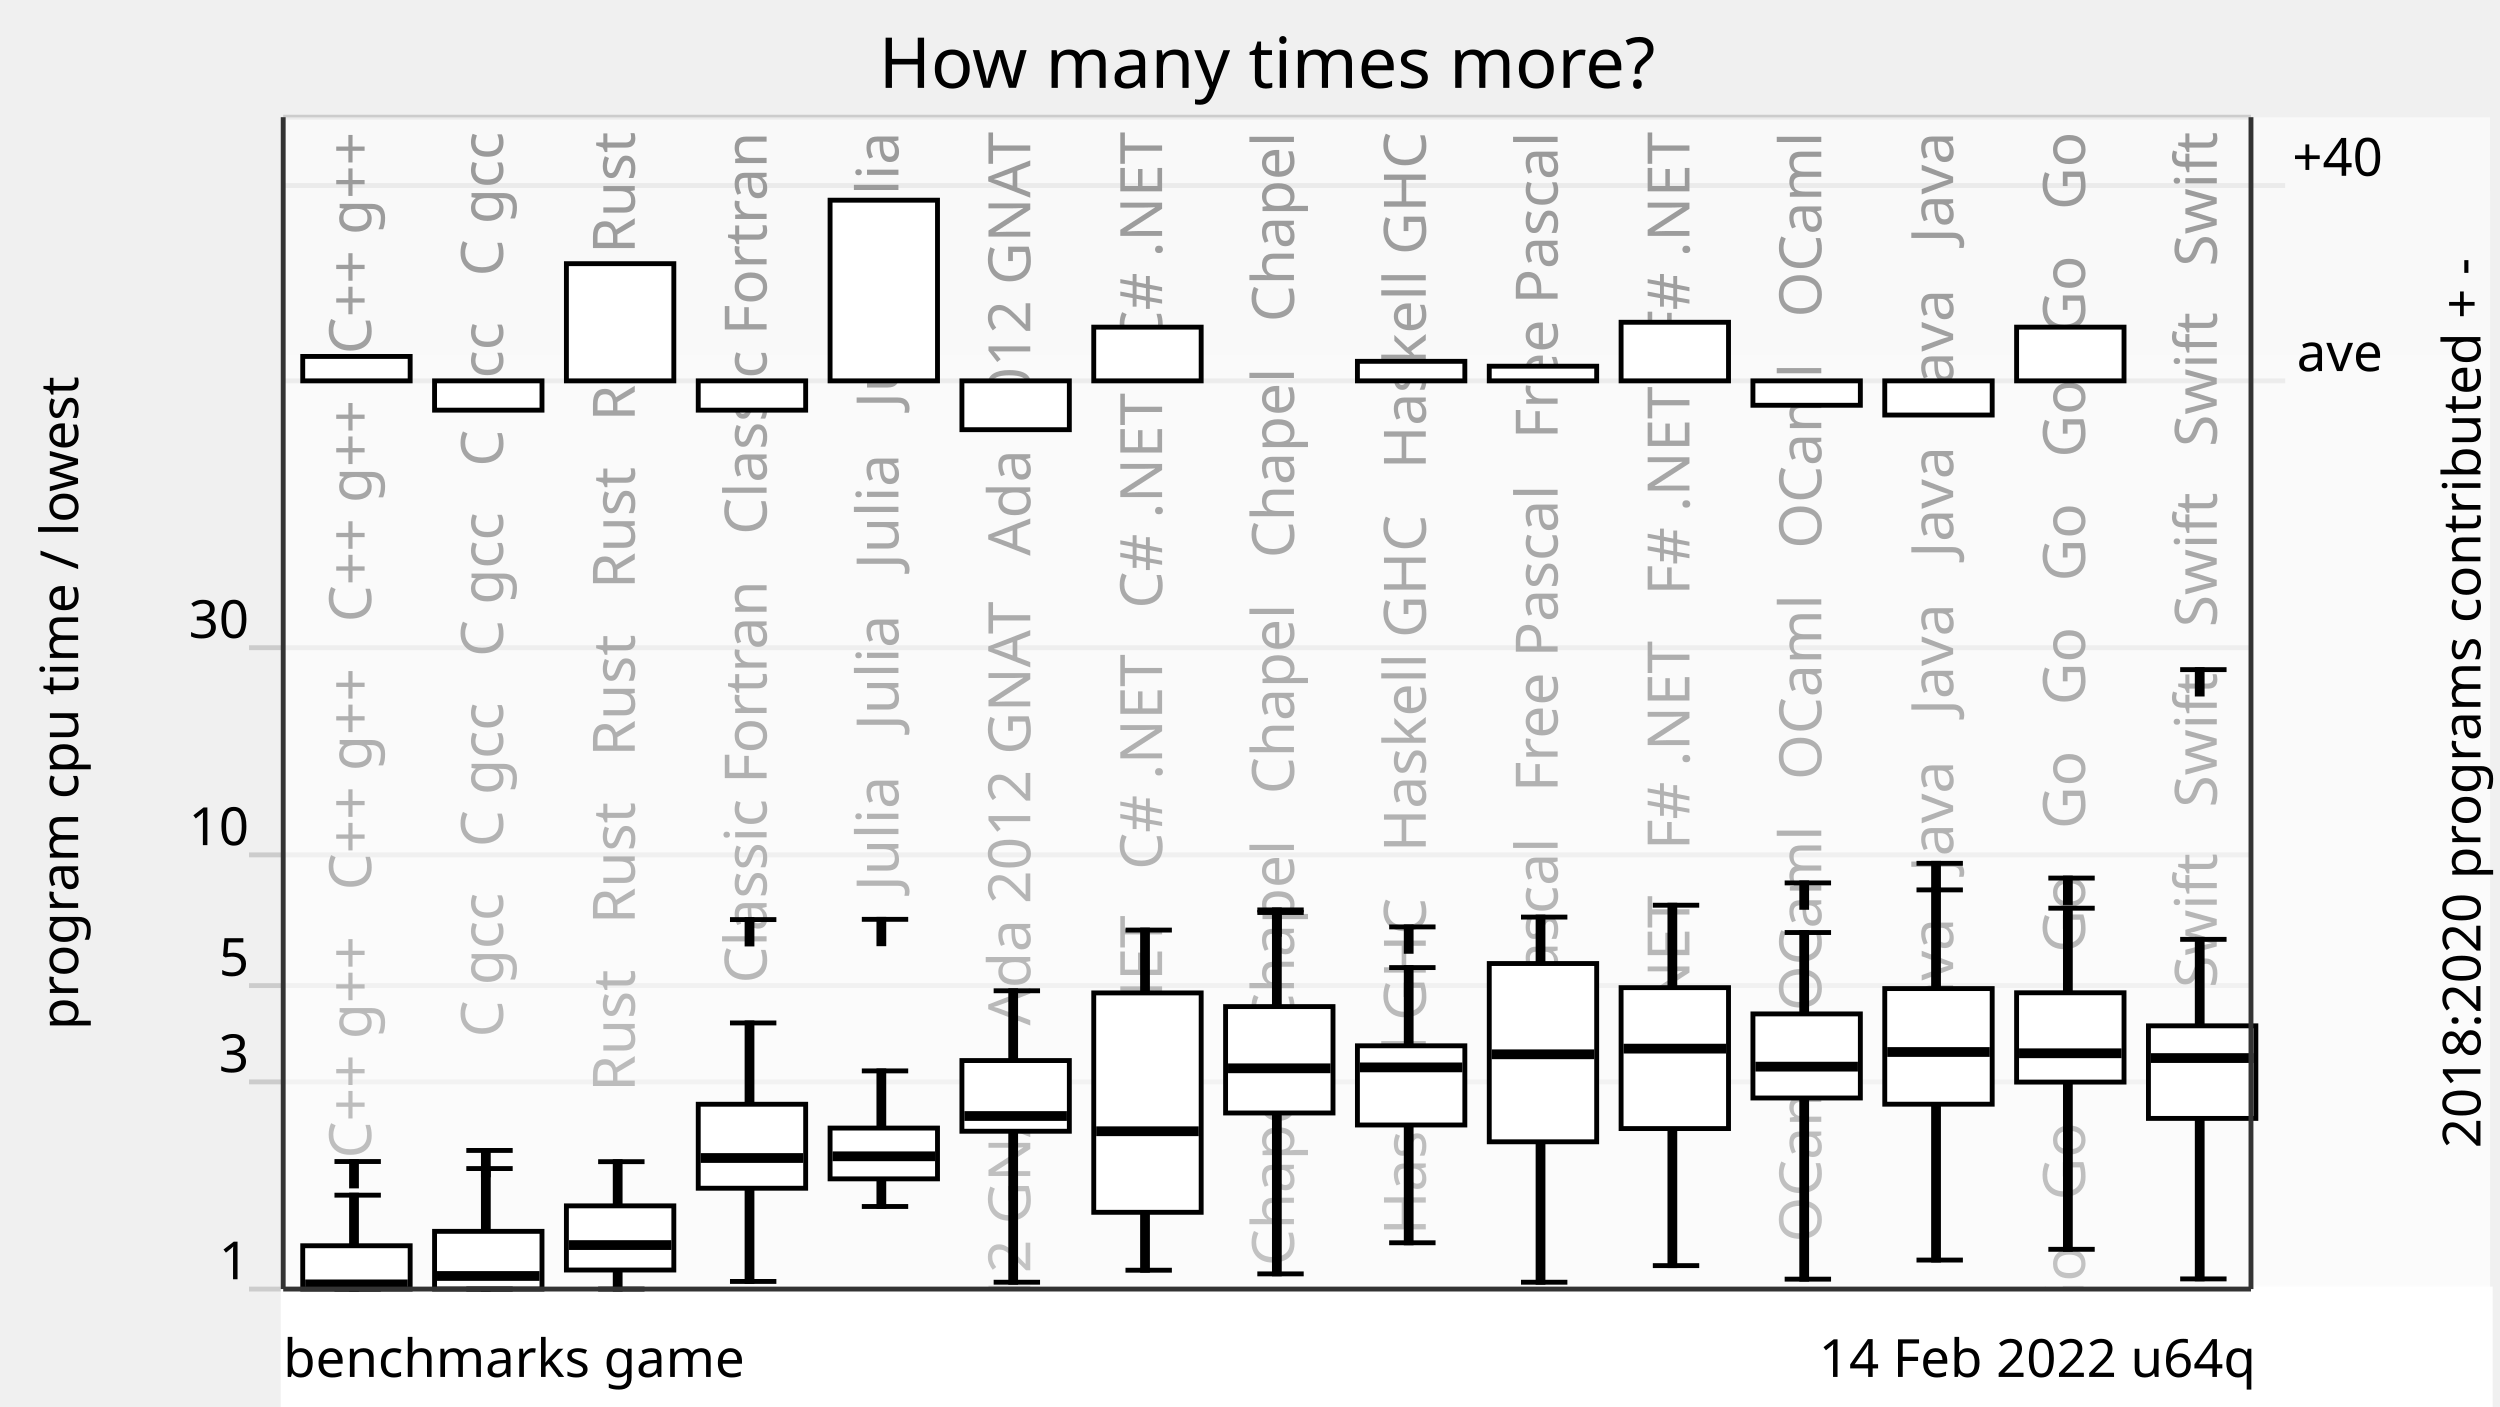
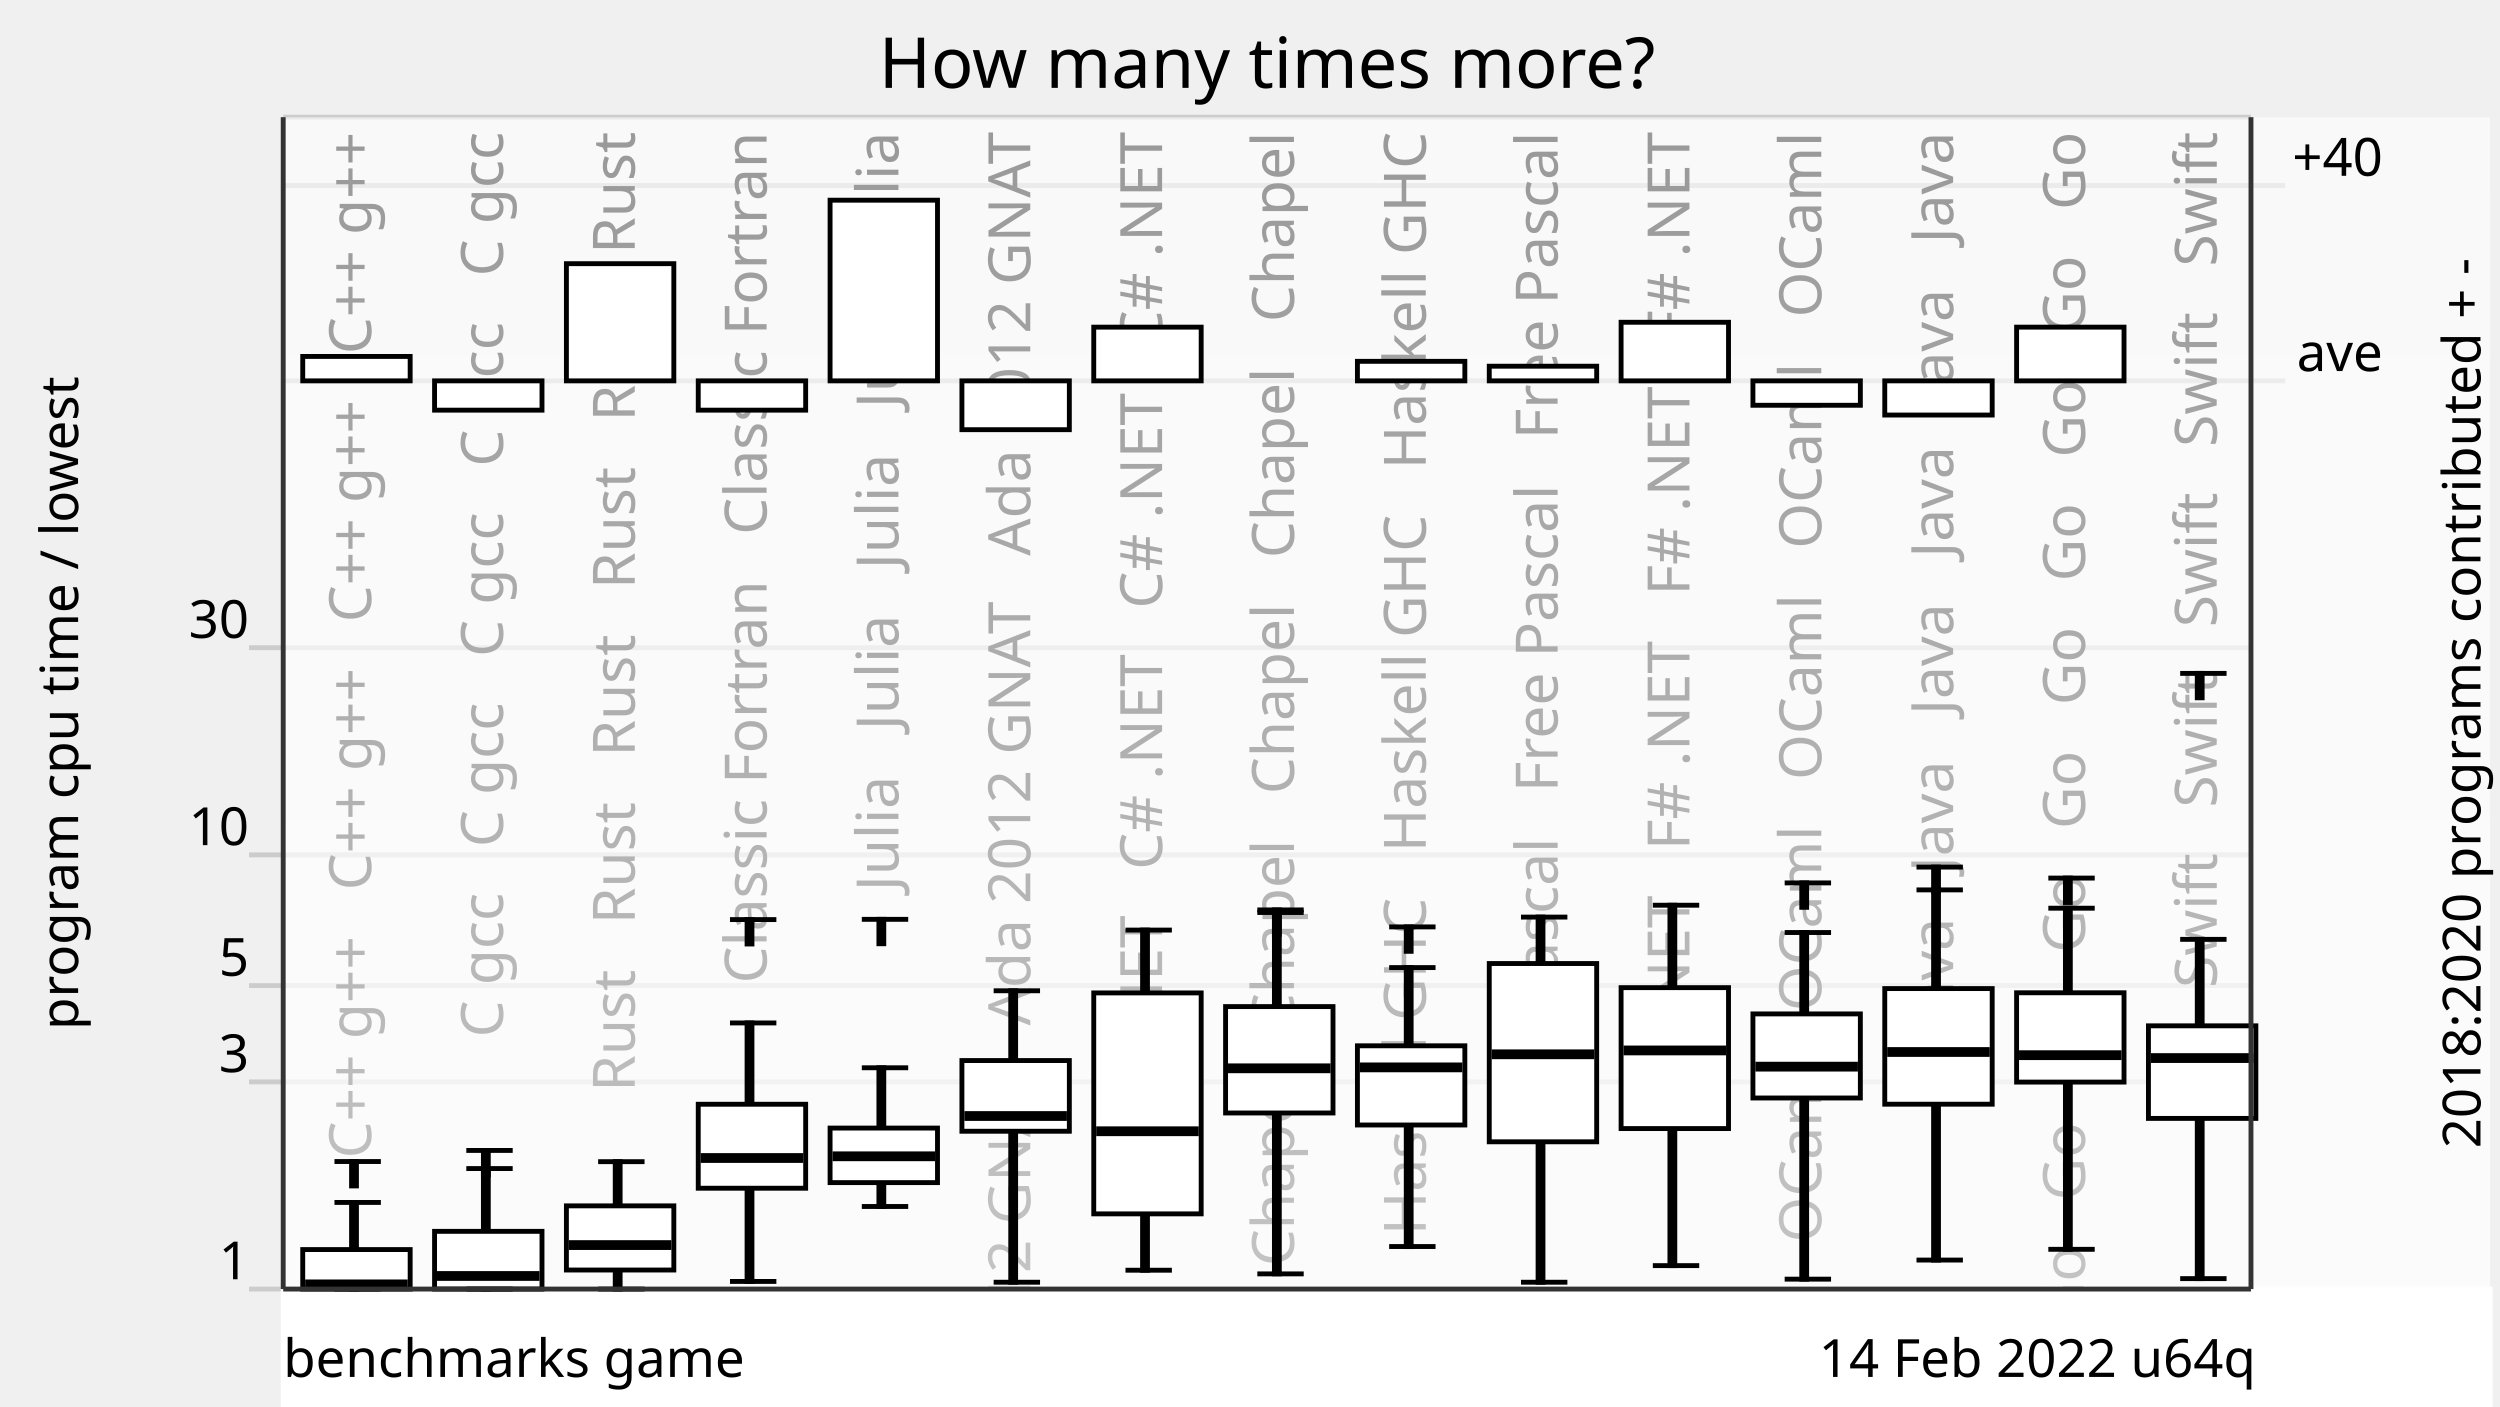
<svg xmlns="http://www.w3.org/2000/svg" xmlns:xlink="http://www.w3.org/1999/xlink" version="1.1" viewBox="0 0 512 288">
  <g style="stroke: #ccc;">
    <line x1="51" y1="264" x2="461" y2="264" />
    <line x1="51" y1="221.57" x2="461" y2="221.57" />
    <line x1="51" y1="201.85" x2="461" y2="201.85" />
    <line x1="51" y1="175.08" x2="461" y2="175.08" />
    <line x1="51" y1="132.65" x2="461" y2="132.65" />
    <line x1="58" y1="78" x2="468" y2="78" />
    <line x1="58" y1="38" x2="468" y2="38" />
    <line x1="58" y1="24" x2="461" y2="24" />
  </g>
  <g style="text-anchor: end; font-family: Ubuntu,Verdana,sans-serif; font-size: 0.9em;">
    <text x="51" y="262">1</text>
    <text x="51" y="219.57">3</text>
    <text x="51" y="199.85">5</text>
    <text x="51" y="173.08">10</text>
    <text x="51" y="130.65">30</text>
    <text x="51" y="22" />
  </g>
  <defs>
    <linearGradient id="grade" x1="0" y1="0" x2="0" y2="1">
      <stop offset="0" style="stop-color: white" stop-opacity="0.6" />
      <stop offset="1" style="stop-color: white" stop-opacity="0.8" />
    </linearGradient>
    <mask id="fade">
      <rect x="58" y="24" width="452" height="288" fill="url(#grade)" />
    </mask>
    <g id="backgroundText" style="text-anchor: end; font-family: Ubuntu,Verdana,sans-serif; font-size: 1em;">
      <text x="16" y="0" transform="rotate(270,16,0)" xml:space="preserve">   C++ g++   C++ g++   C++ g++   C++ g++</text>
      <text x="43" y="0" transform="rotate(270,43,0)" xml:space="preserve">   C gcc   C gcc   C gcc   C gcc   C gcc</text>
      <text x="70" y="0" transform="rotate(270,70,0)" xml:space="preserve">   Rust   Rust   Rust   Rust   Rust   Rust</text>
      <text x="97" y="0" transform="rotate(270,97,0)" xml:space="preserve">   Classic Fortran   Classic Fortran</text>
      <text x="124" y="0" transform="rotate(270,124,0)" xml:space="preserve">   Julia   Julia   Julia   Julia   Julia</text>
      <text x="151" y="0" transform="rotate(270,151,0)" xml:space="preserve">   Ada 2012 GNAT   Ada 2012 GNAT   Ada 2012 GNAT</text>
      <text x="178" y="0" transform="rotate(270,178,0)" xml:space="preserve">   C# .NET   C# .NET   C# .NET   C# .NET</text>
      <text x="205" y="0" transform="rotate(270,205,0)" xml:space="preserve">   Chapel   Chapel   Chapel   Chapel   Chapel</text>
      <text x="232" y="0" transform="rotate(270,232,0)" xml:space="preserve">   Haskell GHC   Haskell GHC   Haskell GHC</text>
      <text x="259" y="0" transform="rotate(270,259,0)" xml:space="preserve">   Free Pascal   Free Pascal   Free Pascal</text>
      <text x="286" y="0" transform="rotate(270,286,0)" xml:space="preserve">   F# .NET   F# .NET   F# .NET   F# .NET</text>
      <text x="313" y="0" transform="rotate(270,313,0)" xml:space="preserve">   OCaml   OCaml   OCaml   OCaml   OCaml</text>
      <text x="340" y="0" transform="rotate(270,340,0)" xml:space="preserve">   Java   Java   Java   Java   Java   Java</text>
      <text x="367" y="0" transform="rotate(270,367,0)" xml:space="preserve">   Go   Go   Go   Go   Go   Go   Go   Go   Go   Go</text>
      <text x="394" y="0" transform="rotate(270,394,0)" xml:space="preserve">   Swift   Swift   Swift   Swift   Swift</text>
    </g>
  </defs>
  <use x="60" y="27" xlink:href="#backgroundText" />
  <rect x="58" y="24" width="452" height="288" fill="white" mask="url(#fade)" />
  <rect x="58" y="264" width="452" height="288" style="fill: white; stroke: white;" />
  <g style="fill: black; stroke: black;">
-     <rect x="72" y="244.77" width="1" height="19.23" />
+     <rect x="72" y="246.26" width="1" height="17.74" />
    <rect x="99" y="239.32" width="1" height="24.68" />
    <rect x="126" y="237.91" width="1" height="26.09" />
    <rect x="153" y="209.5" width="1" height="52.94" />
-     <rect x="180" y="219.32" width="1" height="27.77" />
+     <rect x="180" y="218.68" width="1" height="28.41" />
    <rect x="207" y="202.91" width="1" height="59.69" />
    <rect x="234" y="190.48" width="1" height="69.66" />
    <rect x="261" y="186.88" width="1" height="74" />
-     <rect x="288" y="198.16" width="1" height="56.37" />
+     <rect x="288" y="198.16" width="1" height="57.14" />
    <rect x="315" y="187.82" width="1" height="74.78" />
    <rect x="342" y="185.39" width="1" height="73.81" />
    <rect x="369" y="190.98" width="1" height="70.99" />
    <rect x="396" y="182.25" width="1" height="75.81" />
    <rect x="423" y="186" width="1" height="69.86" />
-     <rect x="450" y="192.38" width="1" height="69.53" />
+     <rect x="450" y="192.38" width="1" height="69.48" />
  </g>
  <g style="fill: white; stroke: black;">
-     <rect x="62" y="255.13" width="22" height="8.87" />
+     <rect x="62" y="255.91" width="22" height="8.09" />
    <rect x="89" y="252.18" width="22" height="11.82" />
    <rect x="116" y="246.96" width="22" height="13.14" />
    <rect x="143" y="226.15" width="22" height="17.2" />
-     <rect x="170" y="231.03" width="22" height="10.4" />
+     <rect x="170" y="231.03" width="22" height="11.17" />
    <rect x="197" y="217.2" width="22" height="14.48" />
-     <rect x="224" y="203.35" width="22" height="44.93" />
+     <rect x="224" y="203.35" width="22" height="45.25" />
    <rect x="251" y="206.15" width="22" height="21.79" />
    <rect x="278" y="214.18" width="22" height="16.22" />
    <rect x="305" y="197.33" width="22" height="36.51" />
    <rect x="332" y="202.27" width="22" height="28.86" />
    <rect x="359" y="207.65" width="22" height="17.22" />
    <rect x="386" y="202.46" width="22" height="23.68" />
    <rect x="413" y="203.32" width="22" height="18.29" />
    <rect x="440" y="210.09" width="22" height="18.96" />
  </g>
  <g style="fill: black; stroke: black;">
    <line x1="68.5" y1="264" x2="78" y2="264" />
-     <line x1="68.5" y1="244.77" x2="78" y2="244.77" />
+     <line x1="68.5" y1="246.26" x2="78" y2="246.26" />
    <line x1="68.5" y1="237.88" x2="78" y2="237.88" />
    <rect x="72" y="237.88" width="1" height="5" />
  </g>
  <g style="fill: black; stroke: black;">
    <rect x="63" y="262.54" width="20" height="1" />
  </g>
  <g style="fill: black; stroke: black;">
    <line x1="95.5" y1="264" x2="105" y2="264" />
    <line x1="95.5" y1="239.32" x2="105" y2="239.32" />
    <line x1="95.5" y1="235.61" x2="105" y2="235.61" />
    <rect x="99" y="235.61" width="1" height="5" />
  </g>
  <g style="fill: black; stroke: black;">
    <rect x="90" y="260.82" width="20" height="1" />
  </g>
  <g style="fill: black; stroke: black;">
    <line x1="122.5" y1="264" x2="132" y2="264" />
    <line x1="122.5" y1="237.91" x2="132" y2="237.91" />
  </g>
  <g style="fill: black; stroke: black;">
    <rect x="117" y="254.49" width="20" height="1" />
  </g>
  <g style="fill: black; stroke: black;">
    <line x1="149.5" y1="262.44" x2="159" y2="262.44" />
    <line x1="149.5" y1="209.5" x2="159" y2="209.5" />
    <line x1="149.5" y1="188.33" x2="159" y2="188.33" />
    <rect x="153" y="188.33" width="1" height="5" />
  </g>
  <g style="fill: black; stroke: black;">
    <rect x="144" y="236.66" width="20" height="1" />
  </g>
  <g style="fill: black; stroke: black;">
    <line x1="176.5" y1="247.09" x2="186" y2="247.09" />
-     <line x1="176.5" y1="219.32" x2="186" y2="219.32" />
+     <line x1="176.5" y1="218.68" x2="186" y2="218.68" />
    <line x1="176.5" y1="188.28" x2="186" y2="188.28" />
    <rect x="180" y="188.28" width="1" height="5" />
  </g>
  <g style="fill: black; stroke: black;">
    <rect x="171" y="236.31" width="20" height="1" />
  </g>
  <g style="fill: black; stroke: black;">
    <line x1="203.5" y1="262.6" x2="213" y2="262.6" />
    <line x1="203.5" y1="202.91" x2="213" y2="202.91" />
  </g>
  <g style="fill: black; stroke: black;">
    <rect x="198" y="228.06" width="20" height="1" />
  </g>
  <g style="fill: black; stroke: black;">
    <line x1="230.5" y1="260.14" x2="240" y2="260.14" />
    <line x1="230.5" y1="190.48" x2="240" y2="190.48" />
  </g>
  <g style="fill: black; stroke: black;">
    <rect x="225" y="231.18" width="20" height="1" />
  </g>
  <g style="fill: black; stroke: black;">
    <line x1="257.5" y1="260.89" x2="267" y2="260.89" />
    <line x1="257.5" y1="186.88" x2="267" y2="186.88" />
    <line x1="257.5" y1="186.35" x2="267" y2="186.35" />
    <rect x="261" y="186.35" width="1" height="5" />
  </g>
  <g style="fill: black; stroke: black;">
    <rect x="252" y="218.29" width="20" height="1" />
  </g>
  <g style="fill: black; stroke: black;">
-     <line x1="284.5" y1="254.52" x2="294" y2="254.52" />
+     <line x1="284.5" y1="255.29" x2="294" y2="255.29" />
    <line x1="284.5" y1="198.16" x2="294" y2="198.16" />
    <line x1="284.5" y1="189.83" x2="294" y2="189.83" />
    <rect x="288" y="189.83" width="1" height="5" />
  </g>
  <g style="fill: black; stroke: black;">
    <rect x="279" y="218.1" width="20" height="1" />
  </g>
  <g style="fill: black; stroke: black;">
    <line x1="311.5" y1="262.6" x2="321" y2="262.6" />
    <line x1="311.5" y1="187.82" x2="321" y2="187.82" />
  </g>
  <g style="fill: black; stroke: black;">
    <rect x="306" y="215.42" width="20" height="1" />
  </g>
  <g style="fill: black; stroke: black;">
    <line x1="338.5" y1="259.2" x2="348" y2="259.2" />
    <line x1="338.5" y1="185.39" x2="348" y2="185.39" />
  </g>
  <g style="fill: black; stroke: black;">
-     <rect x="333" y="214.26" width="20" height="1" />
+     <rect x="333" y="214.63" width="20" height="1" />
  </g>
  <g style="fill: black; stroke: black;">
    <line x1="365.5" y1="261.97" x2="375" y2="261.97" />
    <line x1="365.5" y1="190.98" x2="375" y2="190.98" />
    <line x1="365.5" y1="180.82" x2="375" y2="180.82" />
    <rect x="369" y="180.82" width="1" height="5" />
  </g>
  <g style="fill: black; stroke: black;">
    <rect x="360" y="217.95" width="20" height="1" />
  </g>
  <g style="fill: black; stroke: black;">
    <line x1="392.5" y1="258.06" x2="402" y2="258.06" />
    <line x1="392.5" y1="182.25" x2="402" y2="182.25" />
-     <line x1="392.5" y1="176.81" x2="402" y2="176.81" />
-     <rect x="396" y="176.81" width="1" height="5" />
+     <line x1="392.5" y1="177.58" x2="402" y2="177.58" />
+     <rect x="396" y="177.58" width="1" height="5" />
  </g>
  <g style="fill: black; stroke: black;">
    <rect x="387" y="214.95" width="20" height="1" />
  </g>
  <g style="fill: black; stroke: black;">
    <line x1="419.5" y1="255.86" x2="429" y2="255.86" />
    <line x1="419.5" y1="186" x2="429" y2="186" />
    <line x1="419.5" y1="179.83" x2="429" y2="179.83" />
    <rect x="423" y="179.83" width="1" height="5" />
  </g>
  <g style="fill: black; stroke: black;">
-     <rect x="414" y="215.21" width="20" height="1" />
-   </g>
-   <g style="fill: black; stroke: black;">
-     <line x1="446.5" y1="261.92" x2="456" y2="261.92" />
+     <rect x="414" y="215.6" width="20" height="1" />
+   </g>
+   <g style="fill: black; stroke: black;">
+     <line x1="446.5" y1="261.86" x2="456" y2="261.86" />
    <line x1="446.5" y1="192.38" x2="456" y2="192.38" />
-     <line x1="446.5" y1="137.14" x2="456" y2="137.14" />
-     <rect x="450" y="137.14" width="1" height="5" />
+     <line x1="446.5" y1="137.91" x2="456" y2="137.91" />
+     <rect x="450" y="137.91" width="1" height="5" />
  </g>
  <g style="fill: black; stroke: black;">
    <rect x="441" y="216.19" width="20" height="1" />
  </g>
  <g style="fill: white; stroke: black;">
    <rect x="62" y="73" width="22" height="5" />
    <rect x="89" y="78" width="22" height="6" />
    <rect x="116" y="54" width="22" height="24" />
    <rect x="143" y="78" width="22" height="6" />
    <rect x="170" y="41" width="22" height="37" />
    <rect x="197" y="78" width="22" height="10" />
    <rect x="224" y="67" width="22" height="11" />
    <rect x="251" y="78" width="22" height="0" />
    <rect x="278" y="74" width="22" height="4" />
    <rect x="305" y="75" width="22" height="3" />
    <rect x="332" y="66" width="22" height="12" />
    <rect x="359" y="78" width="22" height="5" />
    <rect x="386" y="78" width="22" height="7" />
    <rect x="413" y="67" width="22" height="11" />
    <rect x="440" y="78" width="22" height="0" />
  </g>
  <g style="text-anchor: end; font-family: Ubuntu,Verdana,sans-serif; font-size: 0.9em;">
    <text x="462" y="282">14 Feb 2022 u64q</text>
    <text x="58" y="282" style="text-anchor: start;">benchmarks game</text>
  </g>
  <text x="16" y="144" transform="rotate(270,16,144)" style="text-anchor: middle; font-family: Ubuntu,Verdana,sans-serif; font-size: 0.9em;">program cpu time / lowest</text>
  <rect x="" y="0" width="" height="23" style="fill: white; stroke: white;" />
  <text x="259.5" y="18" style="text-anchor: middle; font-family: Ubuntu,Verdana,sans-serif; font-size: 1.2em;">How many times more?</text>
  <text x="16" y="636" transform="rotate(270,16,144)" style="text-anchor: middle; font-family: Ubuntu,Verdana,sans-serif; font-size: 0.9em;">2018:2020 programs contributed + -</text>
  <g style="text-anchor: end; font-family: Ubuntu,Verdana,sans-serif; font-size: 0.9em;">
    <text x="488" y="76">ave</text>
    <text x="488" y="36">+40</text>
  </g>
  <g style="stroke: #333;">
    <line x1="58" y1="24" x2="58" y2="264" />
    <line x1="461" y1="24" x2="461" y2="264" />
    <line x1="58" y1="264" x2="461" y2="264" />
  </g>
</svg>
